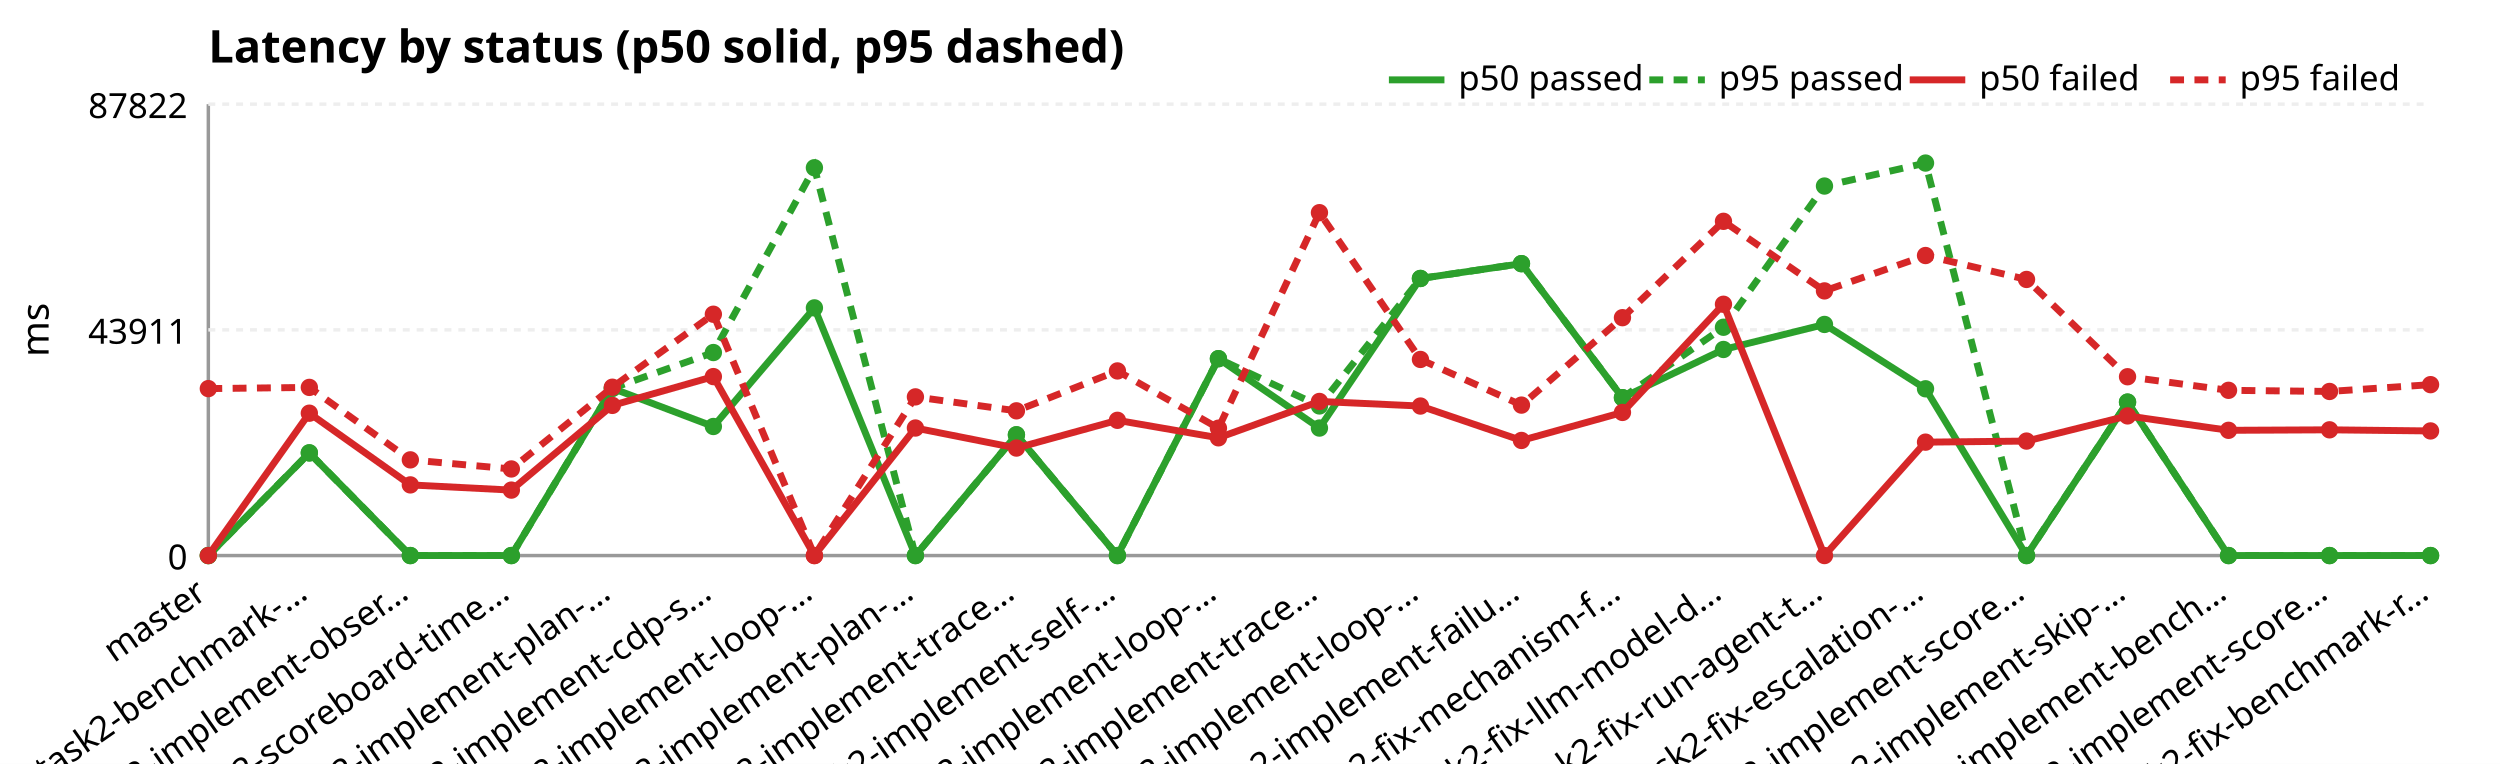
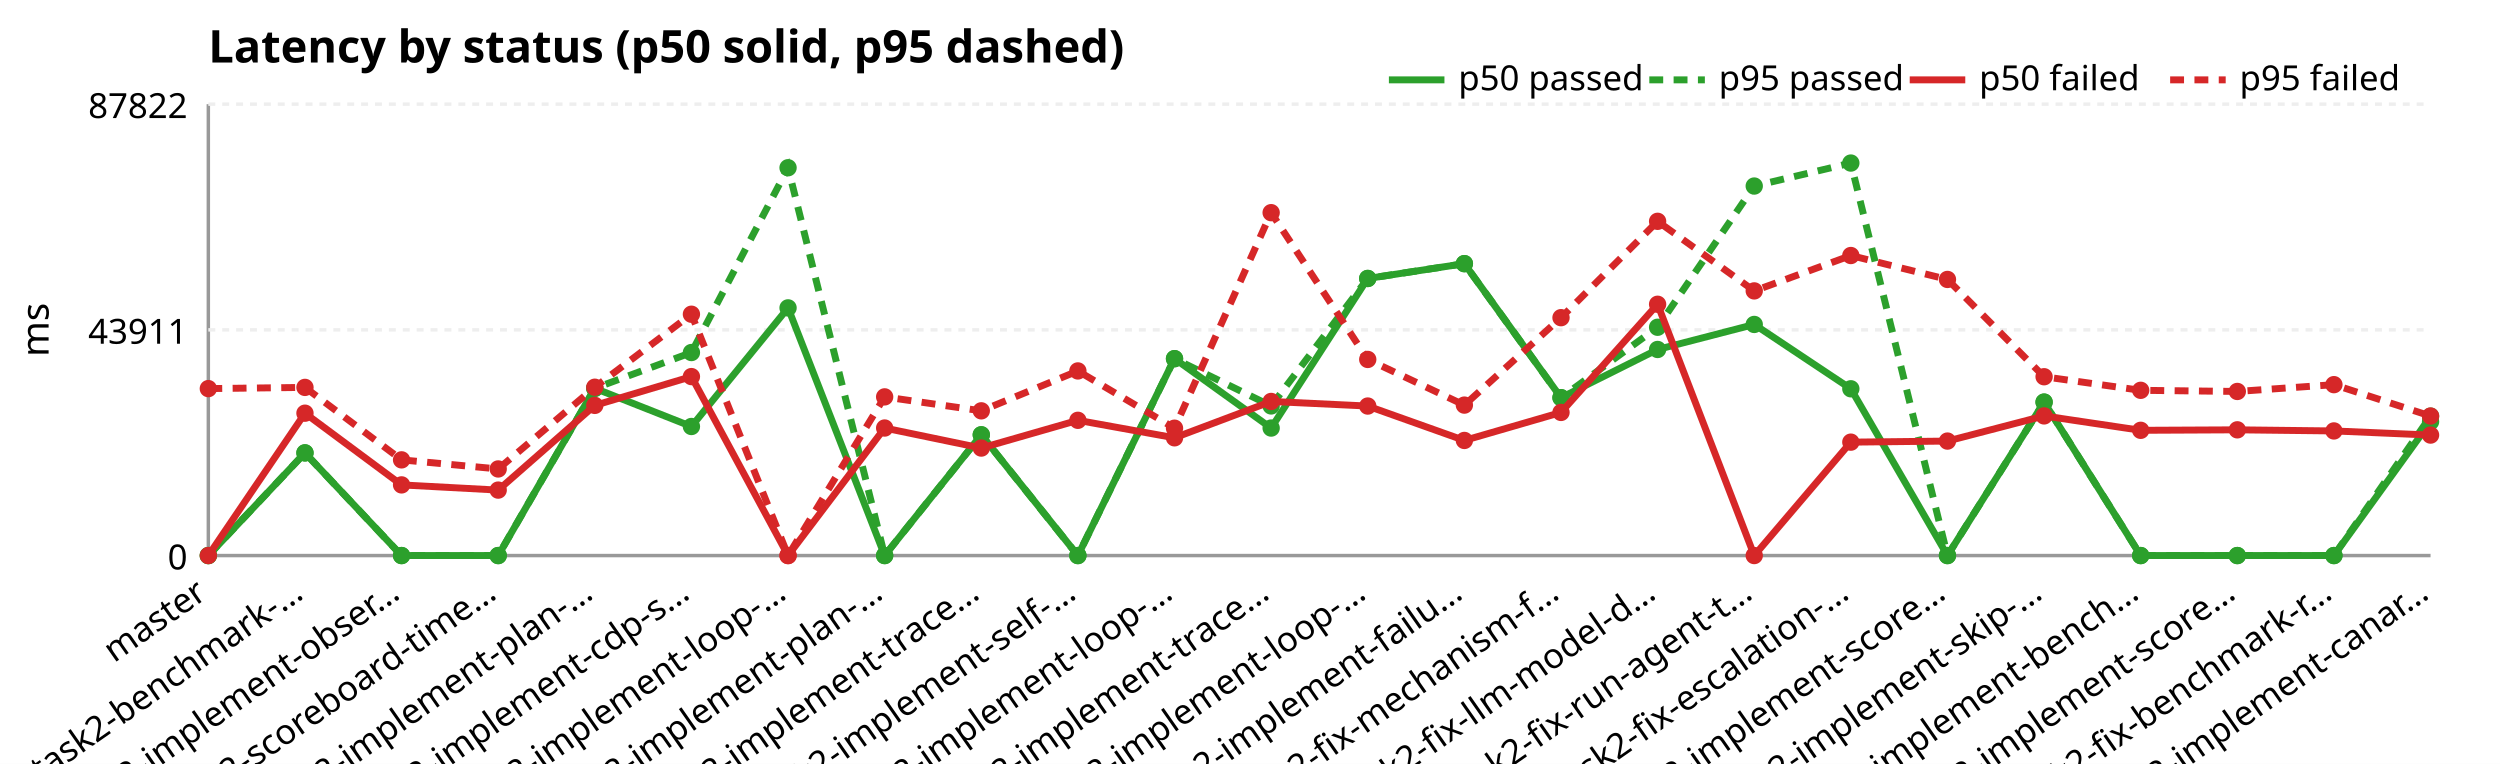
<svg xmlns="http://www.w3.org/2000/svg" viewBox="0 0 720 220" width="720" height="220" font-family="sans-serif">
  <rect width="100%" height="100%" fill="#fff" />
  <text x="60" y="18" font-size="13" font-weight="600">Latency by status (p50 solid, p95 dashed)</text>
  <line x1="60" y1="30" x2="60" y2="160" stroke="#999" />
  <line x1="60" y1="160" x2="700" y2="160" stroke="#999" />
  <text x="54" y="164.0" font-size="10" text-anchor="end" fill="#000">0</text>
  <text x="54" y="99.0" font-size="10" text-anchor="end" fill="#000">43911</text>
  <line x1="60" y1="95.0" x2="700" y2="95.0" stroke="#eee" stroke-dasharray="2,2" />
  <text x="54" y="34.0" font-size="10" text-anchor="end" fill="#000">87822</text>
  <line x1="60" y1="30.0" x2="700" y2="30.0" stroke="#eee" stroke-dasharray="2,2" />
  <text x="14" y="95.0" font-size="11" fill="#000" transform="rotate(-90 14 95.0)" text-anchor="middle">ms</text>
-   <polyline points="60.00,160.00 89.09,130.43 118.18,160.00 147.27,160.00 176.36,111.83 205.45,122.83 234.55,88.67 263.64,160.00 292.73,125.23 321.82,160.00 350.91,103.30 380.00,123.28 409.09,80.20 438.18,75.93 467.27,114.53 496.36,100.65 525.45,93.44 554.55,111.97 583.64,160.00 612.73,115.81 641.82,160.00 670.91,160.00 700.00,160.00" fill="none" stroke="#2ca02c" stroke-width="2" />
+   <polyline points="60.00,160.00 87.83,130.43 115.65,160.00 143.48,160.00 171.30,111.83 199.13,122.83 226.96,88.67 254.78,160.00 282.61,125.23 310.43,160.00 338.26,103.30 366.09,123.28 393.91,80.20 421.74,75.93 449.57,114.53 477.39,100.65 505.22,93.44 533.04,111.97 560.87,160.00 588.70,115.81 616.52,160.00 644.35,160.00 672.17,160.00 700.00,121.45" fill="none" stroke="#2ca02c" stroke-width="2" />
  <circle cx="60.00" cy="160.00" r="2.5" fill="#2ca02c" />
-   <circle cx="89.09" cy="130.43" r="2.5" fill="#2ca02c" />
-   <circle cx="118.18" cy="160.00" r="2.5" fill="#2ca02c" />
-   <circle cx="147.27" cy="160.00" r="2.5" fill="#2ca02c" />
-   <circle cx="176.36" cy="111.83" r="2.5" fill="#2ca02c" />
-   <circle cx="205.45" cy="122.83" r="2.5" fill="#2ca02c" />
-   <circle cx="234.55" cy="88.67" r="2.5" fill="#2ca02c" />
-   <circle cx="263.64" cy="160.00" r="2.5" fill="#2ca02c" />
-   <circle cx="292.73" cy="125.23" r="2.5" fill="#2ca02c" />
-   <circle cx="321.82" cy="160.00" r="2.5" fill="#2ca02c" />
-   <circle cx="350.91" cy="103.30" r="2.5" fill="#2ca02c" />
-   <circle cx="380.00" cy="123.28" r="2.5" fill="#2ca02c" />
-   <circle cx="409.09" cy="80.20" r="2.5" fill="#2ca02c" />
-   <circle cx="438.18" cy="75.93" r="2.5" fill="#2ca02c" />
-   <circle cx="467.27" cy="114.53" r="2.5" fill="#2ca02c" />
-   <circle cx="496.36" cy="100.65" r="2.5" fill="#2ca02c" />
-   <circle cx="525.45" cy="93.44" r="2.5" fill="#2ca02c" />
-   <circle cx="554.55" cy="111.97" r="2.5" fill="#2ca02c" />
-   <circle cx="583.64" cy="160.00" r="2.5" fill="#2ca02c" />
-   <circle cx="612.73" cy="115.81" r="2.5" fill="#2ca02c" />
-   <circle cx="641.82" cy="160.00" r="2.5" fill="#2ca02c" />
-   <circle cx="670.91" cy="160.00" r="2.5" fill="#2ca02c" />
-   <circle cx="700.00" cy="160.00" r="2.5" fill="#2ca02c" />
-   <polyline points="60.00,160.00 89.09,130.43 118.18,160.00 147.27,160.00 176.36,111.83 205.45,101.53 234.55,48.31 263.64,160.00 292.73,125.23 321.82,160.00 350.91,103.30 380.00,116.91 409.09,80.20 438.18,75.93 467.27,114.53 496.36,94.25 525.45,53.58 554.55,46.96 583.64,160.00 612.73,115.81 641.82,160.00 670.91,160.00 700.00,160.00" fill="none" stroke="#2ca02c" stroke-width="2" stroke-dasharray="4,3" />
+   <circle cx="87.83" cy="130.43" r="2.5" fill="#2ca02c" />
+   <circle cx="115.65" cy="160.00" r="2.5" fill="#2ca02c" />
+   <circle cx="143.48" cy="160.00" r="2.5" fill="#2ca02c" />
+   <circle cx="171.30" cy="111.83" r="2.5" fill="#2ca02c" />
+   <circle cx="199.13" cy="122.83" r="2.5" fill="#2ca02c" />
+   <circle cx="226.96" cy="88.67" r="2.5" fill="#2ca02c" />
+   <circle cx="254.78" cy="160.00" r="2.5" fill="#2ca02c" />
+   <circle cx="282.61" cy="125.23" r="2.5" fill="#2ca02c" />
+   <circle cx="310.43" cy="160.00" r="2.5" fill="#2ca02c" />
+   <circle cx="338.26" cy="103.30" r="2.5" fill="#2ca02c" />
+   <circle cx="366.09" cy="123.28" r="2.5" fill="#2ca02c" />
+   <circle cx="393.91" cy="80.20" r="2.5" fill="#2ca02c" />
+   <circle cx="421.74" cy="75.93" r="2.5" fill="#2ca02c" />
+   <circle cx="449.57" cy="114.53" r="2.5" fill="#2ca02c" />
+   <circle cx="477.39" cy="100.65" r="2.5" fill="#2ca02c" />
+   <circle cx="505.22" cy="93.44" r="2.5" fill="#2ca02c" />
+   <circle cx="533.04" cy="111.97" r="2.5" fill="#2ca02c" />
+   <circle cx="560.87" cy="160.00" r="2.5" fill="#2ca02c" />
+   <circle cx="588.70" cy="115.81" r="2.5" fill="#2ca02c" />
+   <circle cx="616.52" cy="160.00" r="2.5" fill="#2ca02c" />
+   <circle cx="644.35" cy="160.00" r="2.5" fill="#2ca02c" />
+   <circle cx="672.17" cy="160.00" r="2.5" fill="#2ca02c" />
+   <circle cx="700.00" cy="121.45" r="2.5" fill="#2ca02c" />
+   <polyline points="60.00,160.00 87.83,130.43 115.65,160.00 143.48,160.00 171.30,111.83 199.13,101.53 226.96,48.31 254.78,160.00 282.61,125.23 310.43,160.00 338.26,103.30 366.09,116.91 393.91,80.20 421.74,75.93 449.57,114.53 477.39,94.25 505.22,53.58 533.04,46.96 560.87,160.00 588.70,115.81 616.52,160.00 644.35,160.00 672.17,160.00 700.00,119.86" fill="none" stroke="#2ca02c" stroke-width="2" stroke-dasharray="4,3" />
  <circle cx="60.00" cy="160.00" r="2.5" fill="#2ca02c" />
-   <circle cx="89.09" cy="130.43" r="2.5" fill="#2ca02c" />
-   <circle cx="118.18" cy="160.00" r="2.5" fill="#2ca02c" />
-   <circle cx="147.27" cy="160.00" r="2.5" fill="#2ca02c" />
-   <circle cx="176.36" cy="111.83" r="2.5" fill="#2ca02c" />
-   <circle cx="205.45" cy="101.53" r="2.5" fill="#2ca02c" />
-   <circle cx="234.55" cy="48.31" r="2.5" fill="#2ca02c" />
-   <circle cx="263.64" cy="160.00" r="2.5" fill="#2ca02c" />
-   <circle cx="292.73" cy="125.23" r="2.5" fill="#2ca02c" />
-   <circle cx="321.82" cy="160.00" r="2.5" fill="#2ca02c" />
-   <circle cx="350.91" cy="103.30" r="2.5" fill="#2ca02c" />
-   <circle cx="380.00" cy="116.91" r="2.5" fill="#2ca02c" />
-   <circle cx="409.09" cy="80.20" r="2.5" fill="#2ca02c" />
-   <circle cx="438.18" cy="75.93" r="2.5" fill="#2ca02c" />
-   <circle cx="467.27" cy="114.53" r="2.5" fill="#2ca02c" />
-   <circle cx="496.36" cy="94.25" r="2.5" fill="#2ca02c" />
-   <circle cx="525.45" cy="53.58" r="2.5" fill="#2ca02c" />
-   <circle cx="554.55" cy="46.96" r="2.5" fill="#2ca02c" />
-   <circle cx="583.64" cy="160.00" r="2.5" fill="#2ca02c" />
-   <circle cx="612.73" cy="115.81" r="2.5" fill="#2ca02c" />
-   <circle cx="641.82" cy="160.00" r="2.5" fill="#2ca02c" />
-   <circle cx="670.91" cy="160.00" r="2.5" fill="#2ca02c" />
-   <circle cx="700.00" cy="160.00" r="2.5" fill="#2ca02c" />
-   <polyline points="60.00,160.00 89.09,119.00 118.18,139.65 147.27,141.15 176.36,116.75 205.45,108.46 234.55,160.00 263.64,123.27 292.73,129.04 321.82,121.05 350.91,126.09 380.00,115.62 409.09,116.94 438.18,126.85 467.27,118.78 496.36,87.63 525.45,160.00 554.55,127.34 583.64,127.03 612.73,119.78 641.82,123.93 670.91,123.79 700.00,124.11" fill="none" stroke="#d62728" stroke-width="2" />
+   <circle cx="87.83" cy="130.43" r="2.5" fill="#2ca02c" />
+   <circle cx="115.65" cy="160.00" r="2.5" fill="#2ca02c" />
+   <circle cx="143.48" cy="160.00" r="2.5" fill="#2ca02c" />
+   <circle cx="171.30" cy="111.83" r="2.5" fill="#2ca02c" />
+   <circle cx="199.13" cy="101.53" r="2.5" fill="#2ca02c" />
+   <circle cx="226.96" cy="48.31" r="2.5" fill="#2ca02c" />
+   <circle cx="254.78" cy="160.00" r="2.5" fill="#2ca02c" />
+   <circle cx="282.61" cy="125.23" r="2.5" fill="#2ca02c" />
+   <circle cx="310.43" cy="160.00" r="2.5" fill="#2ca02c" />
+   <circle cx="338.26" cy="103.30" r="2.5" fill="#2ca02c" />
+   <circle cx="366.09" cy="116.91" r="2.5" fill="#2ca02c" />
+   <circle cx="393.91" cy="80.20" r="2.5" fill="#2ca02c" />
+   <circle cx="421.74" cy="75.93" r="2.5" fill="#2ca02c" />
+   <circle cx="449.57" cy="114.53" r="2.5" fill="#2ca02c" />
+   <circle cx="477.39" cy="94.25" r="2.5" fill="#2ca02c" />
+   <circle cx="505.22" cy="53.58" r="2.5" fill="#2ca02c" />
+   <circle cx="533.04" cy="46.96" r="2.5" fill="#2ca02c" />
+   <circle cx="560.87" cy="160.00" r="2.5" fill="#2ca02c" />
+   <circle cx="588.70" cy="115.81" r="2.5" fill="#2ca02c" />
+   <circle cx="616.52" cy="160.00" r="2.5" fill="#2ca02c" />
+   <circle cx="644.35" cy="160.00" r="2.5" fill="#2ca02c" />
+   <circle cx="672.17" cy="160.00" r="2.5" fill="#2ca02c" />
+   <circle cx="700.00" cy="119.86" r="2.5" fill="#2ca02c" />
+   <polyline points="60.00,160.00 87.83,119.00 115.65,139.65 143.48,141.15 171.30,116.75 199.13,108.46 226.96,160.00 254.78,123.27 282.61,129.04 310.43,121.05 338.26,126.09 366.09,115.62 393.91,116.94 421.74,126.85 449.57,118.78 477.39,87.63 505.22,160.00 533.04,127.34 560.87,127.03 588.70,119.78 616.52,123.93 644.35,123.79 672.17,124.11 700.00,125.30" fill="none" stroke="#d62728" stroke-width="2" />
  <circle cx="60.00" cy="160.00" r="2.5" fill="#d62728" />
-   <circle cx="89.09" cy="119.00" r="2.5" fill="#d62728" />
-   <circle cx="118.18" cy="139.65" r="2.5" fill="#d62728" />
-   <circle cx="147.27" cy="141.15" r="2.5" fill="#d62728" />
-   <circle cx="176.36" cy="116.75" r="2.5" fill="#d62728" />
-   <circle cx="205.45" cy="108.46" r="2.5" fill="#d62728" />
-   <circle cx="234.55" cy="160.00" r="2.5" fill="#d62728" />
-   <circle cx="263.64" cy="123.27" r="2.5" fill="#d62728" />
-   <circle cx="292.73" cy="129.04" r="2.5" fill="#d62728" />
-   <circle cx="321.82" cy="121.05" r="2.5" fill="#d62728" />
-   <circle cx="350.91" cy="126.09" r="2.5" fill="#d62728" />
-   <circle cx="380.00" cy="115.62" r="2.5" fill="#d62728" />
-   <circle cx="409.09" cy="116.94" r="2.5" fill="#d62728" />
-   <circle cx="438.18" cy="126.85" r="2.5" fill="#d62728" />
-   <circle cx="467.27" cy="118.78" r="2.5" fill="#d62728" />
-   <circle cx="496.36" cy="87.63" r="2.5" fill="#d62728" />
-   <circle cx="525.45" cy="160.00" r="2.5" fill="#d62728" />
-   <circle cx="554.55" cy="127.34" r="2.5" fill="#d62728" />
-   <circle cx="583.64" cy="127.03" r="2.5" fill="#d62728" />
-   <circle cx="612.73" cy="119.78" r="2.5" fill="#d62728" />
-   <circle cx="641.82" cy="123.93" r="2.5" fill="#d62728" />
-   <circle cx="670.91" cy="123.79" r="2.5" fill="#d62728" />
-   <circle cx="700.00" cy="124.11" r="2.5" fill="#d62728" />
-   <polyline points="60.00,111.92 89.09,111.57 118.18,132.44 147.27,135.06 176.36,111.52 205.45,90.50 234.55,160.00 263.64,114.30 292.73,118.32 321.82,106.83 350.91,123.32 380.00,61.25 409.09,103.52 438.18,116.67 467.27,91.49 496.36,63.74 525.45,83.78 554.55,73.59 583.64,80.48 612.73,108.50 641.82,112.41 670.91,112.74 700.00,110.78" fill="none" stroke="#d62728" stroke-width="2" stroke-dasharray="4,3" />
+   <circle cx="87.83" cy="119.00" r="2.5" fill="#d62728" />
+   <circle cx="115.65" cy="139.65" r="2.5" fill="#d62728" />
+   <circle cx="143.48" cy="141.15" r="2.5" fill="#d62728" />
+   <circle cx="171.30" cy="116.75" r="2.5" fill="#d62728" />
+   <circle cx="199.13" cy="108.46" r="2.5" fill="#d62728" />
+   <circle cx="226.96" cy="160.00" r="2.5" fill="#d62728" />
+   <circle cx="254.78" cy="123.27" r="2.5" fill="#d62728" />
+   <circle cx="282.61" cy="129.04" r="2.5" fill="#d62728" />
+   <circle cx="310.43" cy="121.05" r="2.5" fill="#d62728" />
+   <circle cx="338.26" cy="126.09" r="2.5" fill="#d62728" />
+   <circle cx="366.09" cy="115.62" r="2.5" fill="#d62728" />
+   <circle cx="393.91" cy="116.94" r="2.5" fill="#d62728" />
+   <circle cx="421.74" cy="126.85" r="2.5" fill="#d62728" />
+   <circle cx="449.57" cy="118.78" r="2.5" fill="#d62728" />
+   <circle cx="477.39" cy="87.63" r="2.5" fill="#d62728" />
+   <circle cx="505.22" cy="160.00" r="2.5" fill="#d62728" />
+   <circle cx="533.04" cy="127.34" r="2.5" fill="#d62728" />
+   <circle cx="560.87" cy="127.03" r="2.5" fill="#d62728" />
+   <circle cx="588.70" cy="119.78" r="2.5" fill="#d62728" />
+   <circle cx="616.52" cy="123.93" r="2.5" fill="#d62728" />
+   <circle cx="644.35" cy="123.79" r="2.5" fill="#d62728" />
+   <circle cx="672.17" cy="124.11" r="2.5" fill="#d62728" />
+   <circle cx="700.00" cy="125.30" r="2.5" fill="#d62728" />
+   <polyline points="60.00,111.92 87.83,111.57 115.65,132.44 143.48,135.06 171.30,111.52 199.13,90.50 226.96,160.00 254.78,114.30 282.61,118.32 310.43,106.83 338.26,123.32 366.09,61.25 393.91,103.52 421.74,116.67 449.57,91.49 477.39,63.74 505.22,83.78 533.04,73.59 560.87,80.48 588.70,108.50 616.52,112.41 644.35,112.74 672.17,110.78 700.00,119.82" fill="none" stroke="#d62728" stroke-width="2" stroke-dasharray="4,3" />
  <circle cx="60.00" cy="111.92" r="2.5" fill="#d62728" />
-   <circle cx="89.09" cy="111.57" r="2.5" fill="#d62728" />
-   <circle cx="118.18" cy="132.44" r="2.5" fill="#d62728" />
-   <circle cx="147.27" cy="135.06" r="2.5" fill="#d62728" />
-   <circle cx="176.36" cy="111.52" r="2.5" fill="#d62728" />
-   <circle cx="205.45" cy="90.50" r="2.5" fill="#d62728" />
-   <circle cx="234.55" cy="160.00" r="2.5" fill="#d62728" />
-   <circle cx="263.64" cy="114.30" r="2.5" fill="#d62728" />
-   <circle cx="292.73" cy="118.32" r="2.5" fill="#d62728" />
-   <circle cx="321.82" cy="106.83" r="2.5" fill="#d62728" />
-   <circle cx="350.91" cy="123.32" r="2.5" fill="#d62728" />
-   <circle cx="380.00" cy="61.25" r="2.5" fill="#d62728" />
-   <circle cx="409.09" cy="103.52" r="2.5" fill="#d62728" />
-   <circle cx="438.18" cy="116.67" r="2.5" fill="#d62728" />
-   <circle cx="467.27" cy="91.49" r="2.5" fill="#d62728" />
-   <circle cx="496.36" cy="63.74" r="2.5" fill="#d62728" />
-   <circle cx="525.45" cy="83.78" r="2.5" fill="#d62728" />
-   <circle cx="554.55" cy="73.59" r="2.5" fill="#d62728" />
-   <circle cx="583.64" cy="80.48" r="2.5" fill="#d62728" />
-   <circle cx="612.73" cy="108.50" r="2.5" fill="#d62728" />
-   <circle cx="641.82" cy="112.41" r="2.5" fill="#d62728" />
-   <circle cx="670.91" cy="112.74" r="2.5" fill="#d62728" />
-   <circle cx="700.00" cy="110.78" r="2.5" fill="#d62728" />
+   <circle cx="87.83" cy="111.57" r="2.5" fill="#d62728" />
+   <circle cx="115.65" cy="132.44" r="2.5" fill="#d62728" />
+   <circle cx="143.48" cy="135.06" r="2.5" fill="#d62728" />
+   <circle cx="171.30" cy="111.52" r="2.5" fill="#d62728" />
+   <circle cx="199.13" cy="90.50" r="2.5" fill="#d62728" />
+   <circle cx="226.96" cy="160.00" r="2.5" fill="#d62728" />
+   <circle cx="254.78" cy="114.30" r="2.5" fill="#d62728" />
+   <circle cx="282.61" cy="118.32" r="2.5" fill="#d62728" />
+   <circle cx="310.43" cy="106.83" r="2.5" fill="#d62728" />
+   <circle cx="338.26" cy="123.32" r="2.5" fill="#d62728" />
+   <circle cx="366.09" cy="61.25" r="2.5" fill="#d62728" />
+   <circle cx="393.91" cy="103.52" r="2.5" fill="#d62728" />
+   <circle cx="421.74" cy="116.67" r="2.5" fill="#d62728" />
+   <circle cx="449.57" cy="91.49" r="2.5" fill="#d62728" />
+   <circle cx="477.39" cy="63.74" r="2.5" fill="#d62728" />
+   <circle cx="505.22" cy="83.78" r="2.5" fill="#d62728" />
+   <circle cx="533.04" cy="73.59" r="2.5" fill="#d62728" />
+   <circle cx="560.87" cy="80.48" r="2.5" fill="#d62728" />
+   <circle cx="588.70" cy="108.50" r="2.5" fill="#d62728" />
+   <circle cx="616.52" cy="112.41" r="2.5" fill="#d62728" />
+   <circle cx="644.35" cy="112.74" r="2.5" fill="#d62728" />
+   <circle cx="672.17" cy="110.78" r="2.5" fill="#d62728" />
+   <circle cx="700.00" cy="119.82" r="2.5" fill="#d62728" />
  <line x1="400" y1="23" x2="416" y2="23" stroke="#2ca02c" stroke-width="2" />
  <text x="420" y="26" font-size="10" fill="#000">p50 passed</text>
  <line x1="475" y1="23" x2="491" y2="23" stroke="#2ca02c" stroke-width="2" stroke-dasharray="4,3" />
  <text x="495" y="26" font-size="10" fill="#000">p95 passed</text>
  <line x1="550" y1="23" x2="566" y2="23" stroke="#d62728" stroke-width="2" />
  <text x="570" y="26" font-size="10" fill="#000">p50 failed</text>
  <line x1="625" y1="23" x2="641" y2="23" stroke="#d62728" stroke-width="2" stroke-dasharray="4,3" />
  <text x="645" y="26" font-size="10" fill="#000">p95 failed</text>
  <text x="60.00" y="172" font-size="10" fill="#000" text-anchor="end" transform="rotate(-35 60.00 172)">master</text>
-   <text x="89.09" y="172" font-size="10" fill="#000" text-anchor="end" transform="rotate(-35 89.09 172)">feat-task2-benchmark-…</text>
-   <text x="118.18" y="172" font-size="10" fill="#000" text-anchor="end" transform="rotate(-35 118.18 172)">task2-implement-obser…</text>
-   <text x="147.27" y="172" font-size="10" fill="#000" text-anchor="end" transform="rotate(-35 147.27 172)">task2-scoreboard-time…</text>
-   <text x="176.36" y="172" font-size="10" fill="#000" text-anchor="end" transform="rotate(-35 176.36 172)">task2-implement-plan-…</text>
-   <text x="205.45" y="172" font-size="10" fill="#000" text-anchor="end" transform="rotate(-35 205.45 172)">task2-implement-cdp-s…</text>
-   <text x="234.55" y="172" font-size="10" fill="#000" text-anchor="end" transform="rotate(-35 234.55 172)">task2-implement-loop-…</text>
-   <text x="263.64" y="172" font-size="10" fill="#000" text-anchor="end" transform="rotate(-35 263.64 172)">task2-implement-plan-…</text>
-   <text x="292.73" y="172" font-size="10" fill="#000" text-anchor="end" transform="rotate(-35 292.73 172)">task2-implement-trace…</text>
-   <text x="321.82" y="172" font-size="10" fill="#000" text-anchor="end" transform="rotate(-35 321.82 172)">task2-implement-self-…</text>
-   <text x="350.91" y="172" font-size="10" fill="#000" text-anchor="end" transform="rotate(-35 350.91 172)">task2-implement-loop-…</text>
-   <text x="380.00" y="172" font-size="10" fill="#000" text-anchor="end" transform="rotate(-35 380.00 172)">task2-implement-trace…</text>
-   <text x="409.09" y="172" font-size="10" fill="#000" text-anchor="end" transform="rotate(-35 409.09 172)">task2-implement-loop-…</text>
-   <text x="438.18" y="172" font-size="10" fill="#000" text-anchor="end" transform="rotate(-35 438.18 172)">task2-implement-failu…</text>
-   <text x="467.27" y="172" font-size="10" fill="#000" text-anchor="end" transform="rotate(-35 467.27 172)">task2-fix-mechanism-f…</text>
-   <text x="496.36" y="172" font-size="10" fill="#000" text-anchor="end" transform="rotate(-35 496.36 172)">task2-fix-llm-model-d…</text>
-   <text x="525.45" y="172" font-size="10" fill="#000" text-anchor="end" transform="rotate(-35 525.45 172)">task2-fix-run-agent-t…</text>
-   <text x="554.55" y="172" font-size="10" fill="#000" text-anchor="end" transform="rotate(-35 554.55 172)">task2-fix-escalation-…</text>
-   <text x="583.64" y="172" font-size="10" fill="#000" text-anchor="end" transform="rotate(-35 583.64 172)">task2-implement-score…</text>
-   <text x="612.73" y="172" font-size="10" fill="#000" text-anchor="end" transform="rotate(-35 612.73 172)">task2-implement-skip-…</text>
-   <text x="641.82" y="172" font-size="10" fill="#000" text-anchor="end" transform="rotate(-35 641.82 172)">task2-implement-bench…</text>
-   <text x="670.91" y="172" font-size="10" fill="#000" text-anchor="end" transform="rotate(-35 670.91 172)">task2-implement-score…</text>
-   <text x="700.00" y="172" font-size="10" fill="#000" text-anchor="end" transform="rotate(-35 700.00 172)">task2-fix-benchmark-r…</text>
+   <text x="87.83" y="172" font-size="10" fill="#000" text-anchor="end" transform="rotate(-35 87.83 172)">feat-task2-benchmark-…</text>
+   <text x="115.65" y="172" font-size="10" fill="#000" text-anchor="end" transform="rotate(-35 115.65 172)">task2-implement-obser…</text>
+   <text x="143.48" y="172" font-size="10" fill="#000" text-anchor="end" transform="rotate(-35 143.48 172)">task2-scoreboard-time…</text>
+   <text x="171.30" y="172" font-size="10" fill="#000" text-anchor="end" transform="rotate(-35 171.30 172)">task2-implement-plan-…</text>
+   <text x="199.13" y="172" font-size="10" fill="#000" text-anchor="end" transform="rotate(-35 199.13 172)">task2-implement-cdp-s…</text>
+   <text x="226.96" y="172" font-size="10" fill="#000" text-anchor="end" transform="rotate(-35 226.96 172)">task2-implement-loop-…</text>
+   <text x="254.78" y="172" font-size="10" fill="#000" text-anchor="end" transform="rotate(-35 254.78 172)">task2-implement-plan-…</text>
+   <text x="282.61" y="172" font-size="10" fill="#000" text-anchor="end" transform="rotate(-35 282.61 172)">task2-implement-trace…</text>
+   <text x="310.43" y="172" font-size="10" fill="#000" text-anchor="end" transform="rotate(-35 310.43 172)">task2-implement-self-…</text>
+   <text x="338.26" y="172" font-size="10" fill="#000" text-anchor="end" transform="rotate(-35 338.26 172)">task2-implement-loop-…</text>
+   <text x="366.09" y="172" font-size="10" fill="#000" text-anchor="end" transform="rotate(-35 366.09 172)">task2-implement-trace…</text>
+   <text x="393.91" y="172" font-size="10" fill="#000" text-anchor="end" transform="rotate(-35 393.91 172)">task2-implement-loop-…</text>
+   <text x="421.74" y="172" font-size="10" fill="#000" text-anchor="end" transform="rotate(-35 421.74 172)">task2-implement-failu…</text>
+   <text x="449.57" y="172" font-size="10" fill="#000" text-anchor="end" transform="rotate(-35 449.57 172)">task2-fix-mechanism-f…</text>
+   <text x="477.39" y="172" font-size="10" fill="#000" text-anchor="end" transform="rotate(-35 477.39 172)">task2-fix-llm-model-d…</text>
+   <text x="505.22" y="172" font-size="10" fill="#000" text-anchor="end" transform="rotate(-35 505.22 172)">task2-fix-run-agent-t…</text>
+   <text x="533.04" y="172" font-size="10" fill="#000" text-anchor="end" transform="rotate(-35 533.04 172)">task2-fix-escalation-…</text>
+   <text x="560.87" y="172" font-size="10" fill="#000" text-anchor="end" transform="rotate(-35 560.87 172)">task2-implement-score…</text>
+   <text x="588.70" y="172" font-size="10" fill="#000" text-anchor="end" transform="rotate(-35 588.70 172)">task2-implement-skip-…</text>
+   <text x="616.52" y="172" font-size="10" fill="#000" text-anchor="end" transform="rotate(-35 616.52 172)">task2-implement-bench…</text>
+   <text x="644.35" y="172" font-size="10" fill="#000" text-anchor="end" transform="rotate(-35 644.35 172)">task2-implement-score…</text>
+   <text x="672.17" y="172" font-size="10" fill="#000" text-anchor="end" transform="rotate(-35 672.17 172)">task2-fix-benchmark-r…</text>
+   <text x="700.00" y="172" font-size="10" fill="#000" text-anchor="end" transform="rotate(-35 700.00 172)">task2-implement-canar…</text>
</svg>
